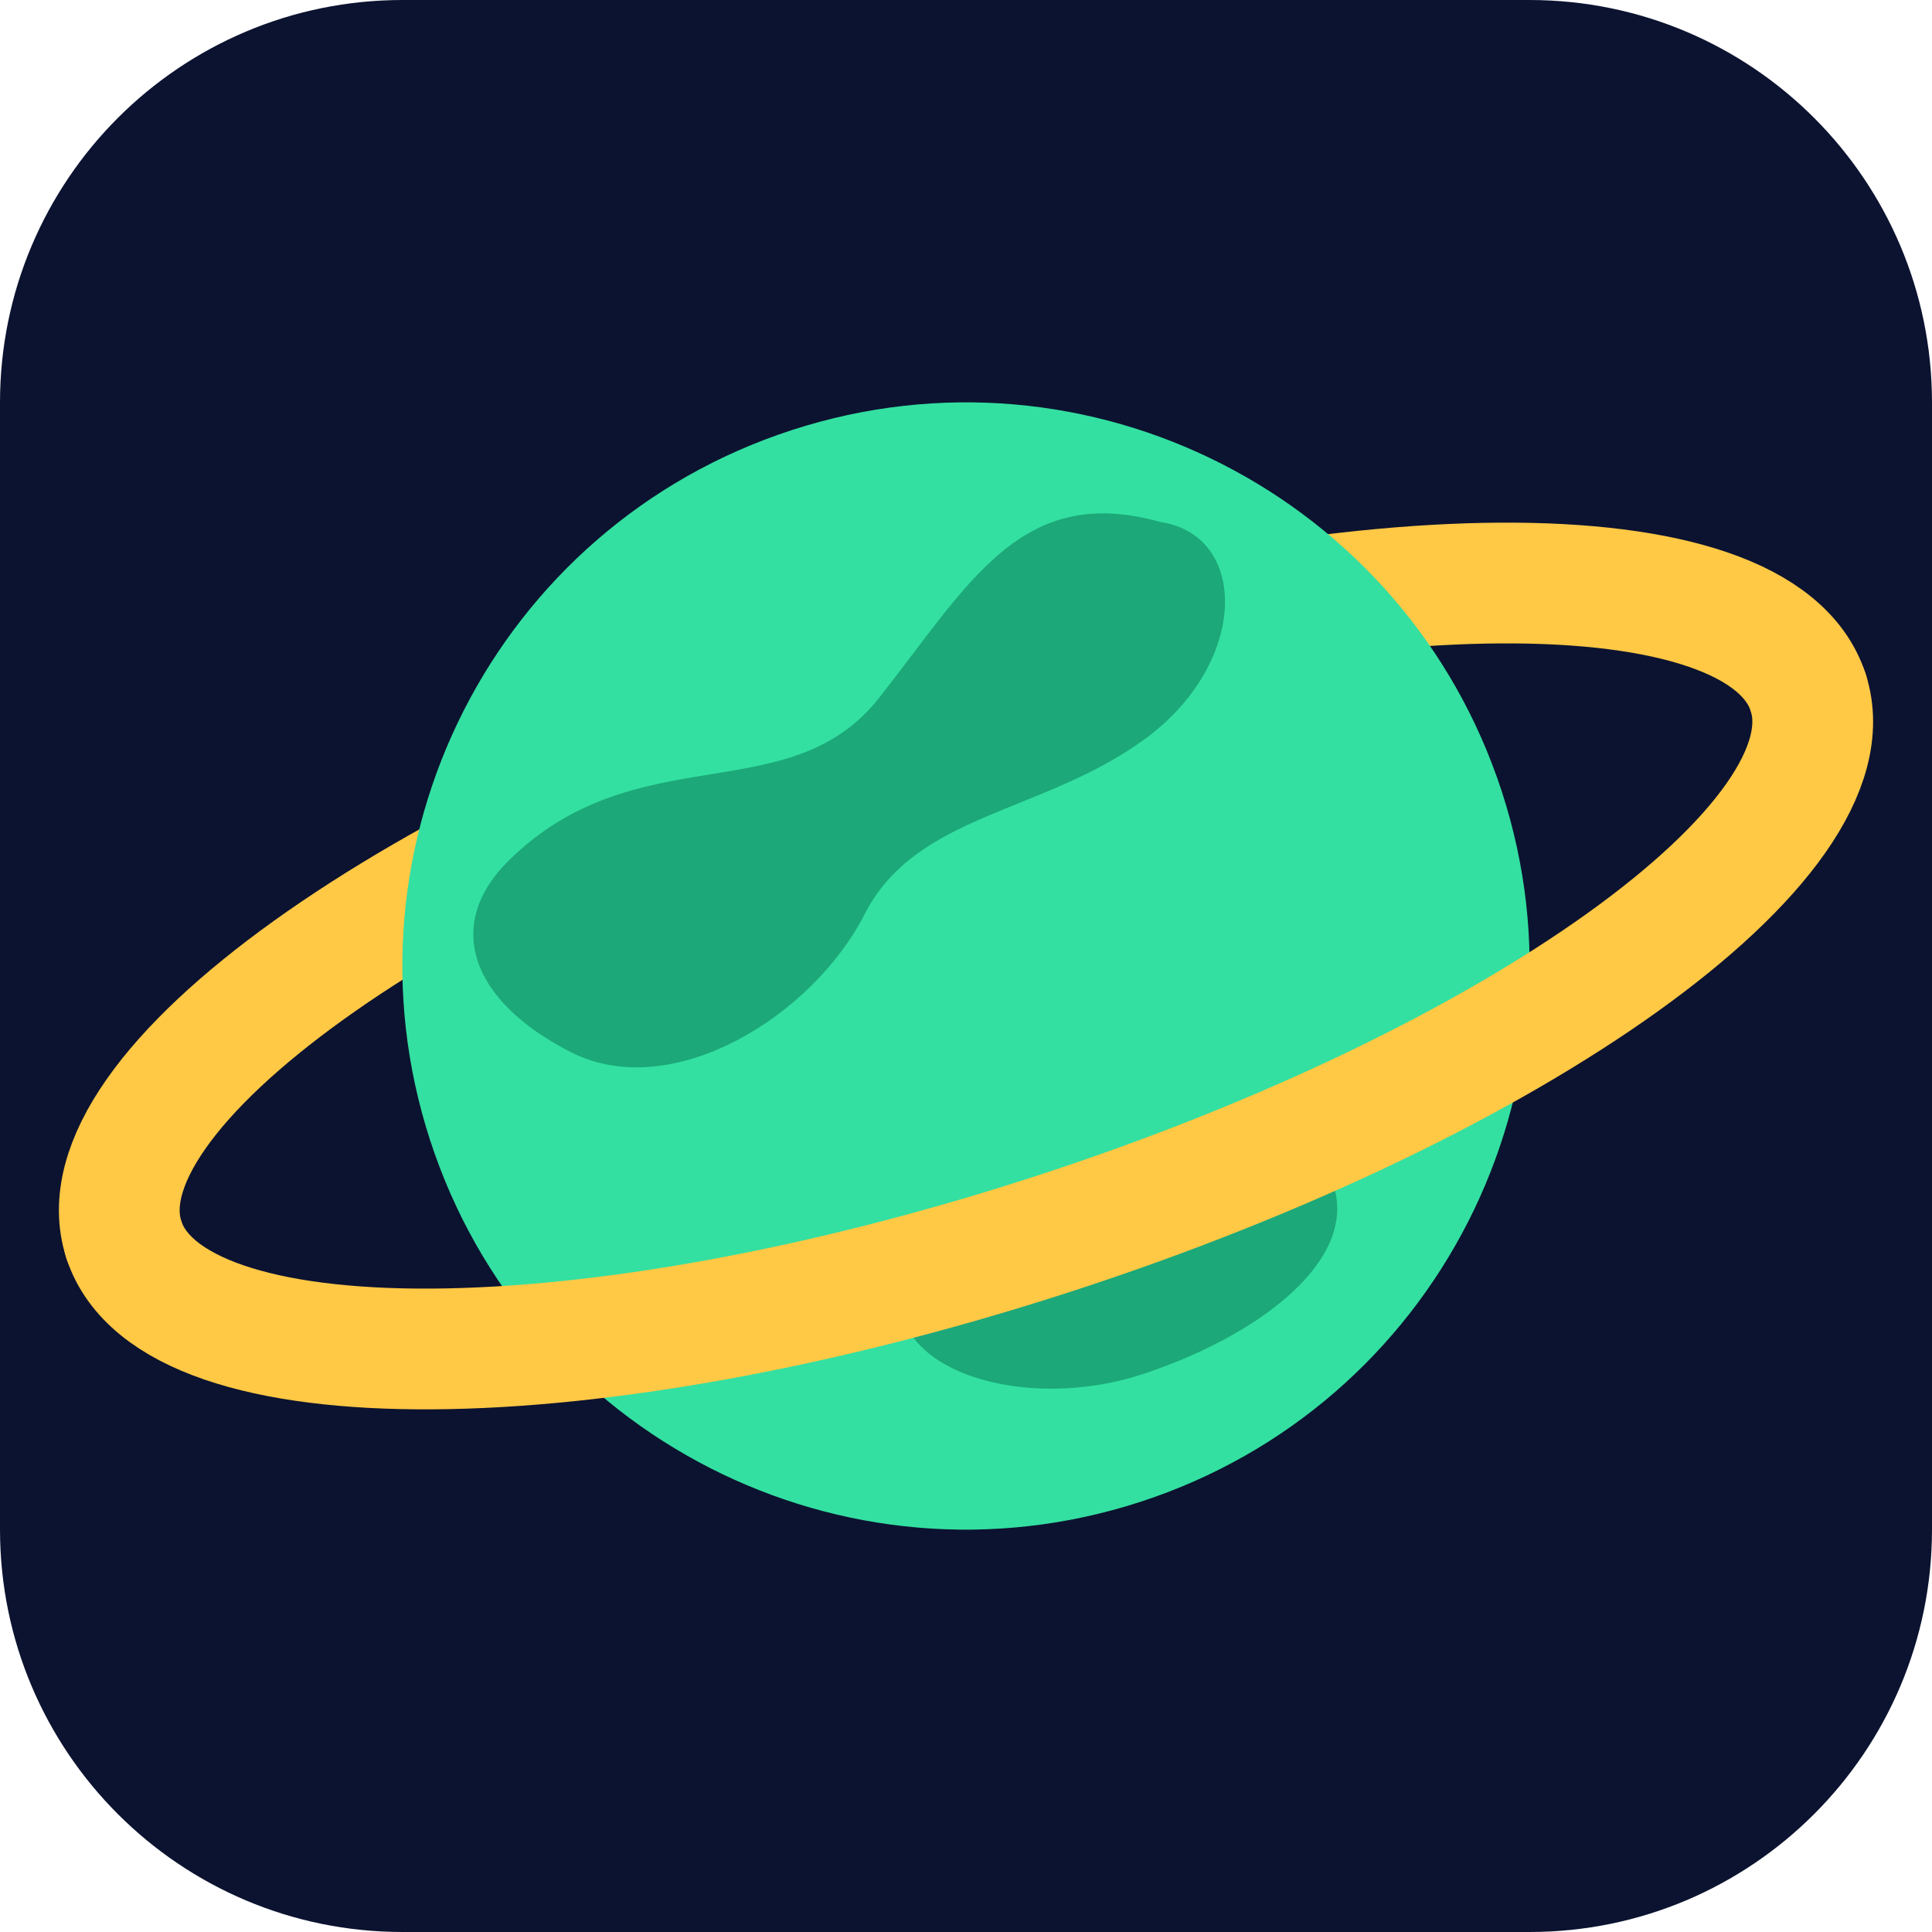
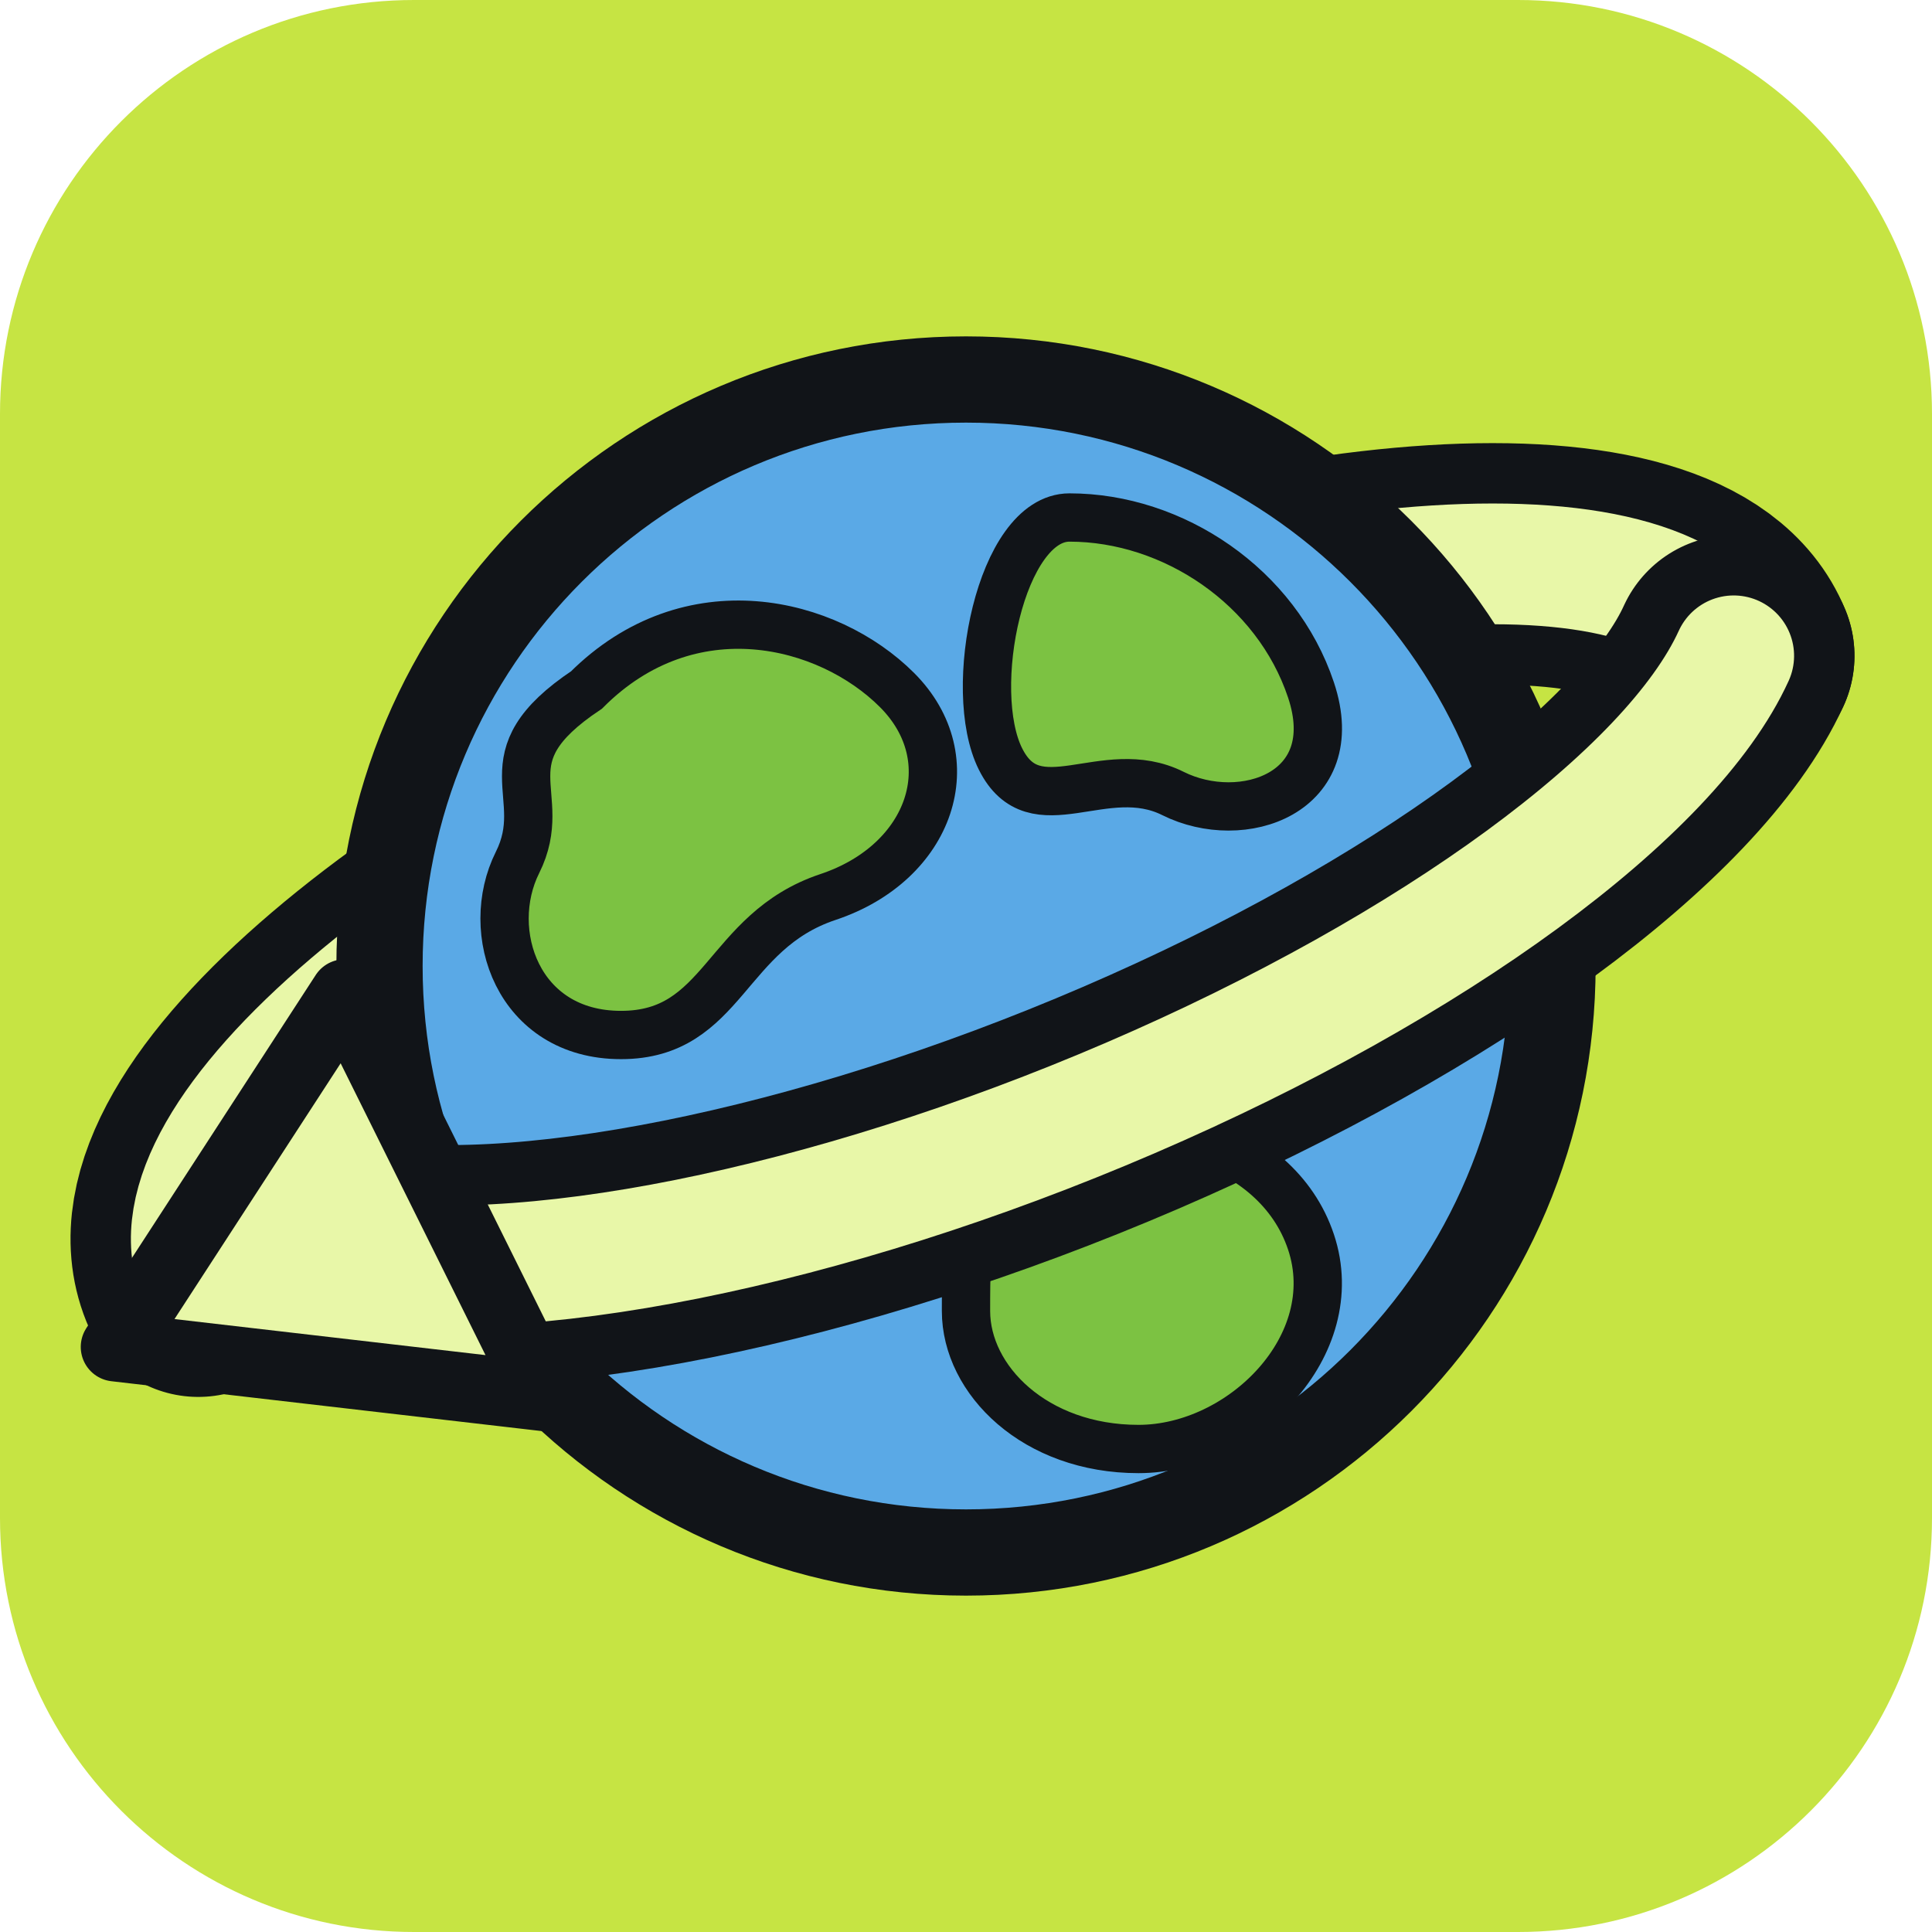
- <svg xmlns="http://www.w3.org/2000/svg" viewBox="0 0 48 48">
-   <rect width="48" height="48" rx="10" fill="#0c1330" />
-   <g transform="rotate(-18 24 24)">
-     <path d="M2 24a22 7 0 0 1 44 0" fill="none" stroke="#ffc845" stroke-width="3" stroke-linecap="round" />
-     <circle cx="24" cy="24" r="14" fill="#33e0a1" />
-     <path d="M14 18c4-2 7 1 10-1s5-4 8-2c2 1 1 4-2 5s-6 0-8 2-6 3-8 1-2-4 0-5zM20 31c2-1 5 0 7-1s4 0 4 2-3 3-6 3-6-2-5-4z" fill="#0a7a57" opacity=".55" />
-     <path d="M46 24a22 7 0 0 1-44 0" fill="none" stroke="#ffc845" stroke-width="3" stroke-linecap="round" />
+ <svg xmlns="http://www.w3.org/2000/svg" viewBox="0 0 56 56">
+   <rect width="56" height="56" rx="12" fill="#c6e443" />
+   <g transform="rotate(-22 28 28)" fill="none" stroke-linecap="round">
+     <path d="M4 28a24 8 0 0 1 48 0" stroke="#111418" stroke-width="7" />
+     <path d="M4 28a24 8 0 0 1 48 0" stroke="#e8f7a8" stroke-width="3.5" />
+   </g>
+   <circle cx="28" cy="28" r="17" fill="#5aa9e6" stroke="#111418" stroke-width="2.5" />
+   <path d="M17 20c3-3 7-2 9 0s1 5-2 6-3 4-6 4-4-3-3-5-1-3 2-5zM31 15c3 0 6 2 7 5s-2 4-4 3-4 1-5-1 0-7 2-7zM30 33c3-1 7 0 8 3s-2 6-5 6-5-2-5-4 0-4 2-5z" fill="#7cc242" stroke="#111418" stroke-width="1.4" />
+   <g transform="rotate(-22 28 28)">
+     <path d="M52 28a24 8 0 0 1-44 1" fill="none" stroke="#111418" stroke-width="7" stroke-linecap="round" />
+     <path d="M52 28a24 8 0 0 1-44 1" fill="none" stroke="#e8f7a8" stroke-width="3.5" stroke-linecap="round" />
+     <path d="M1 29l10-7 1 13z" fill="#e8f7a8" stroke="#111418" stroke-width="2" stroke-linejoin="round" />
  </g>
</svg>
